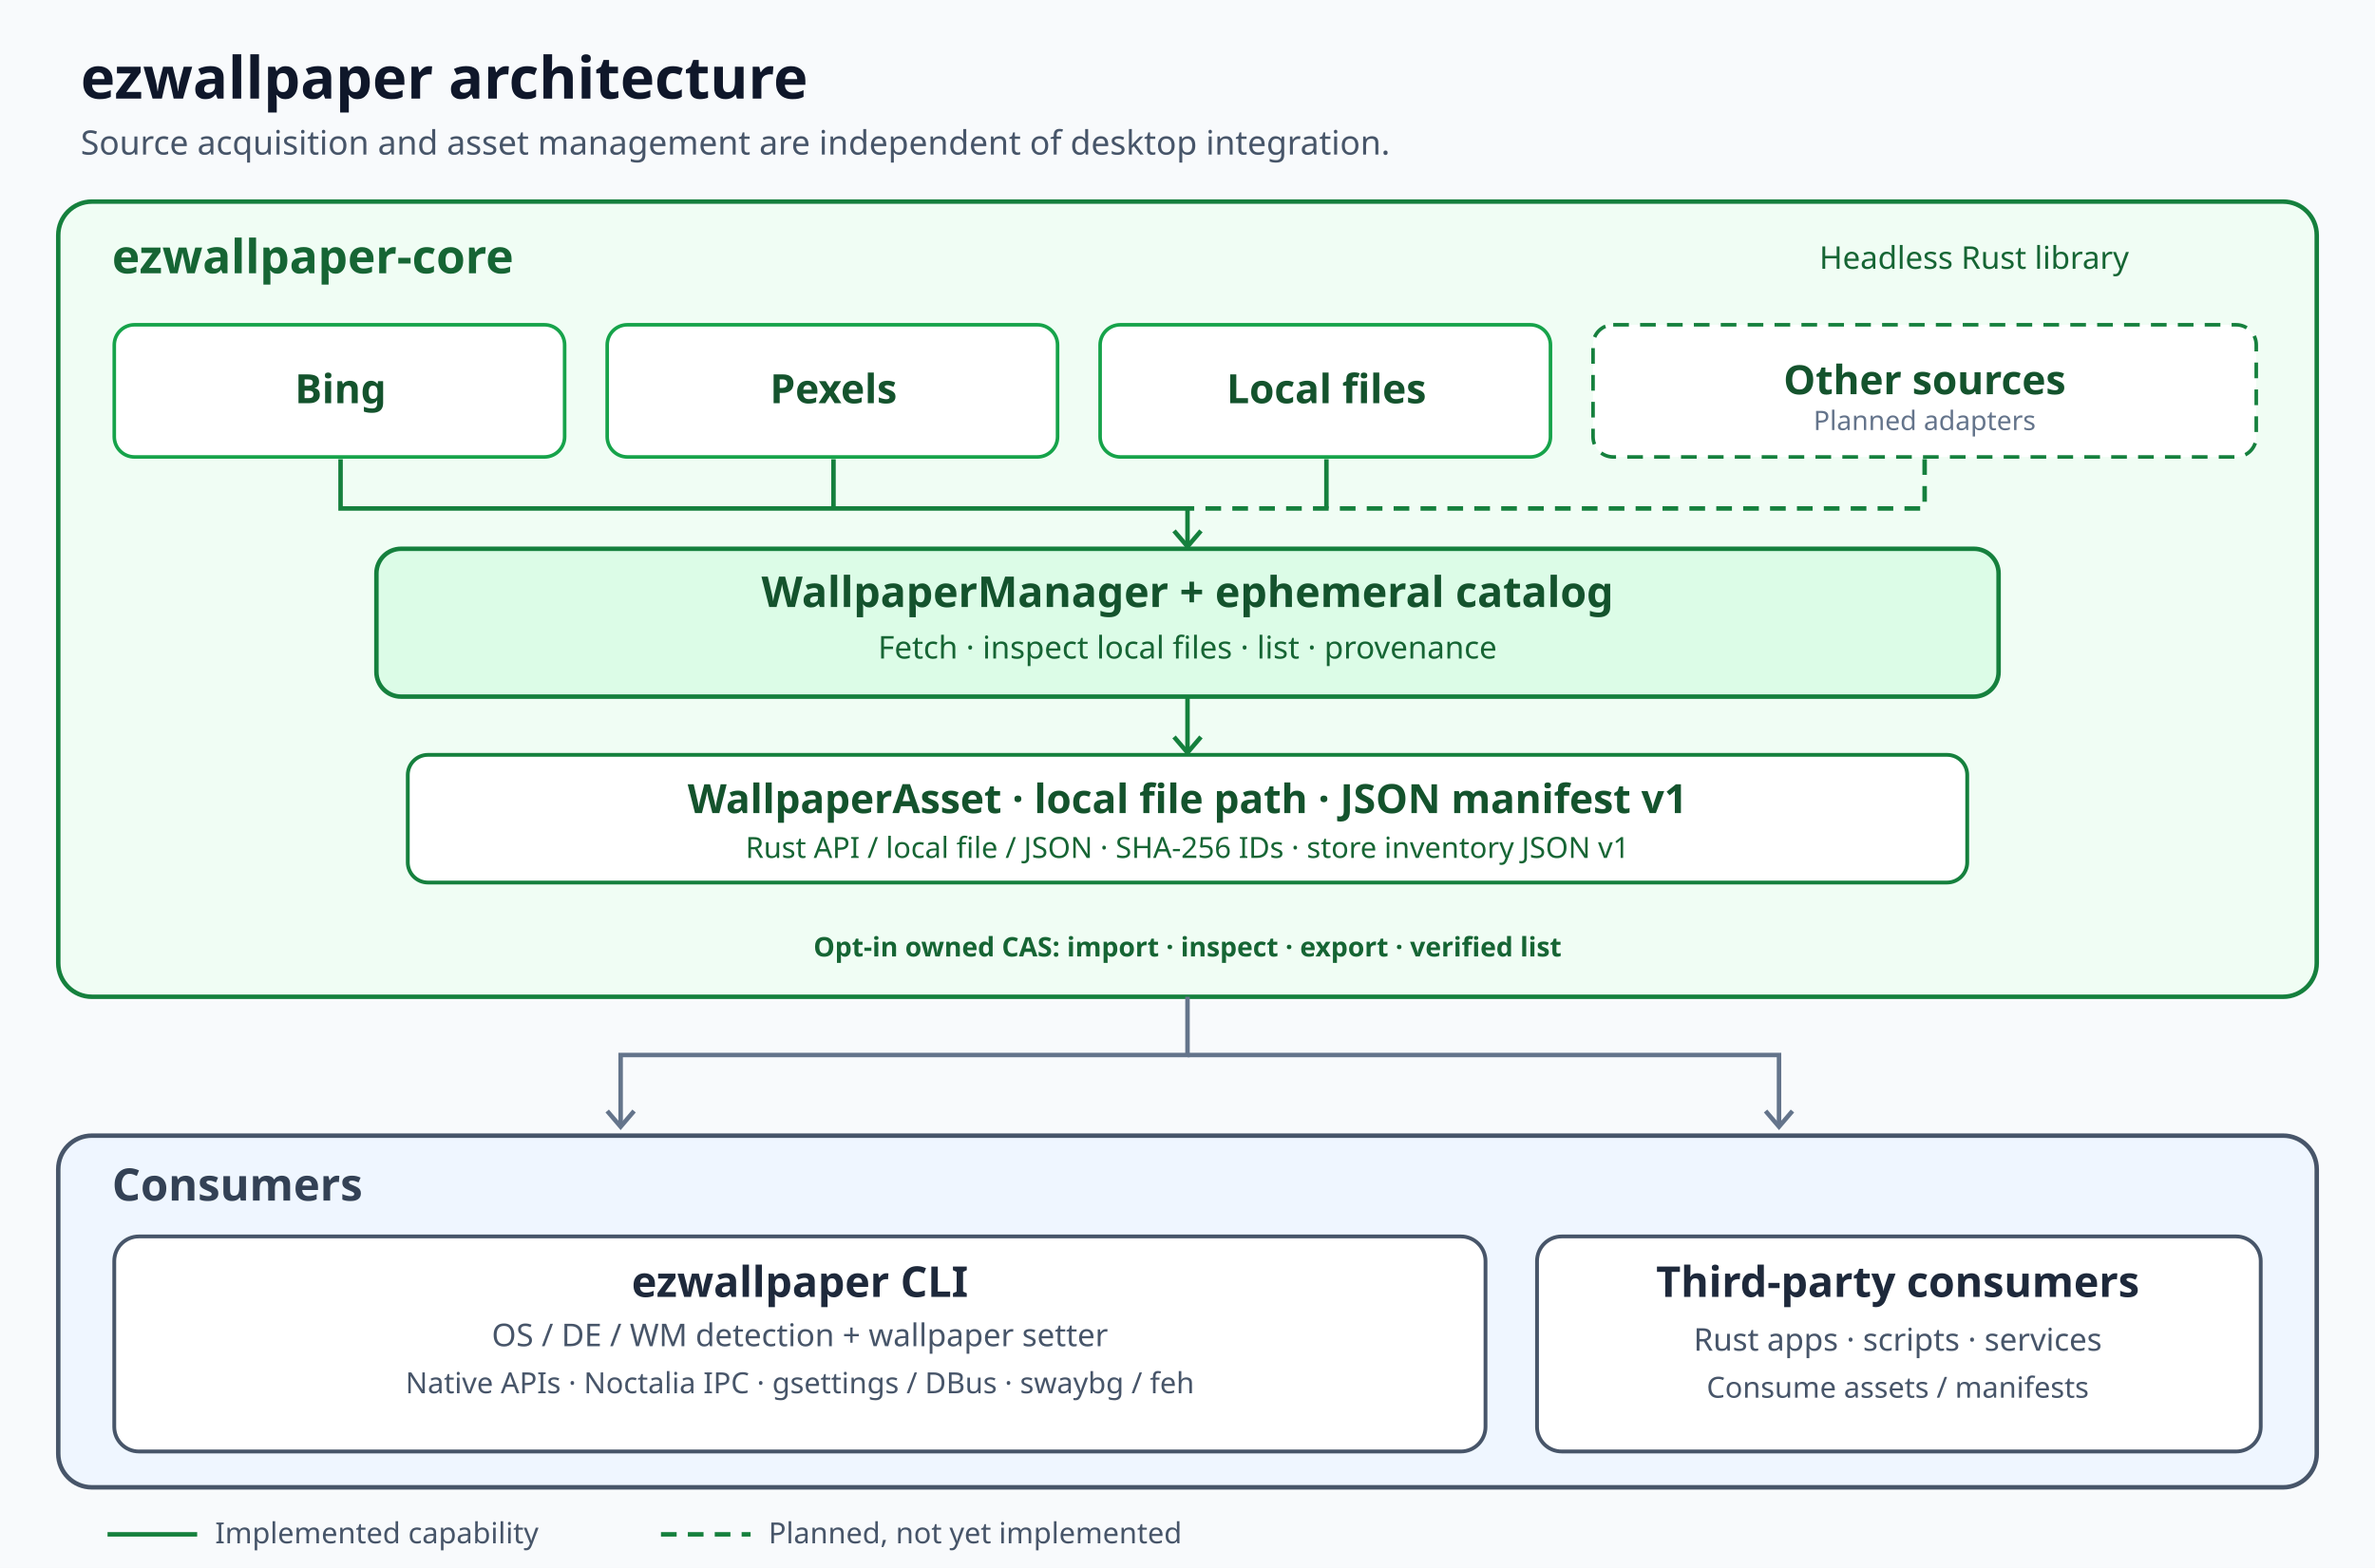
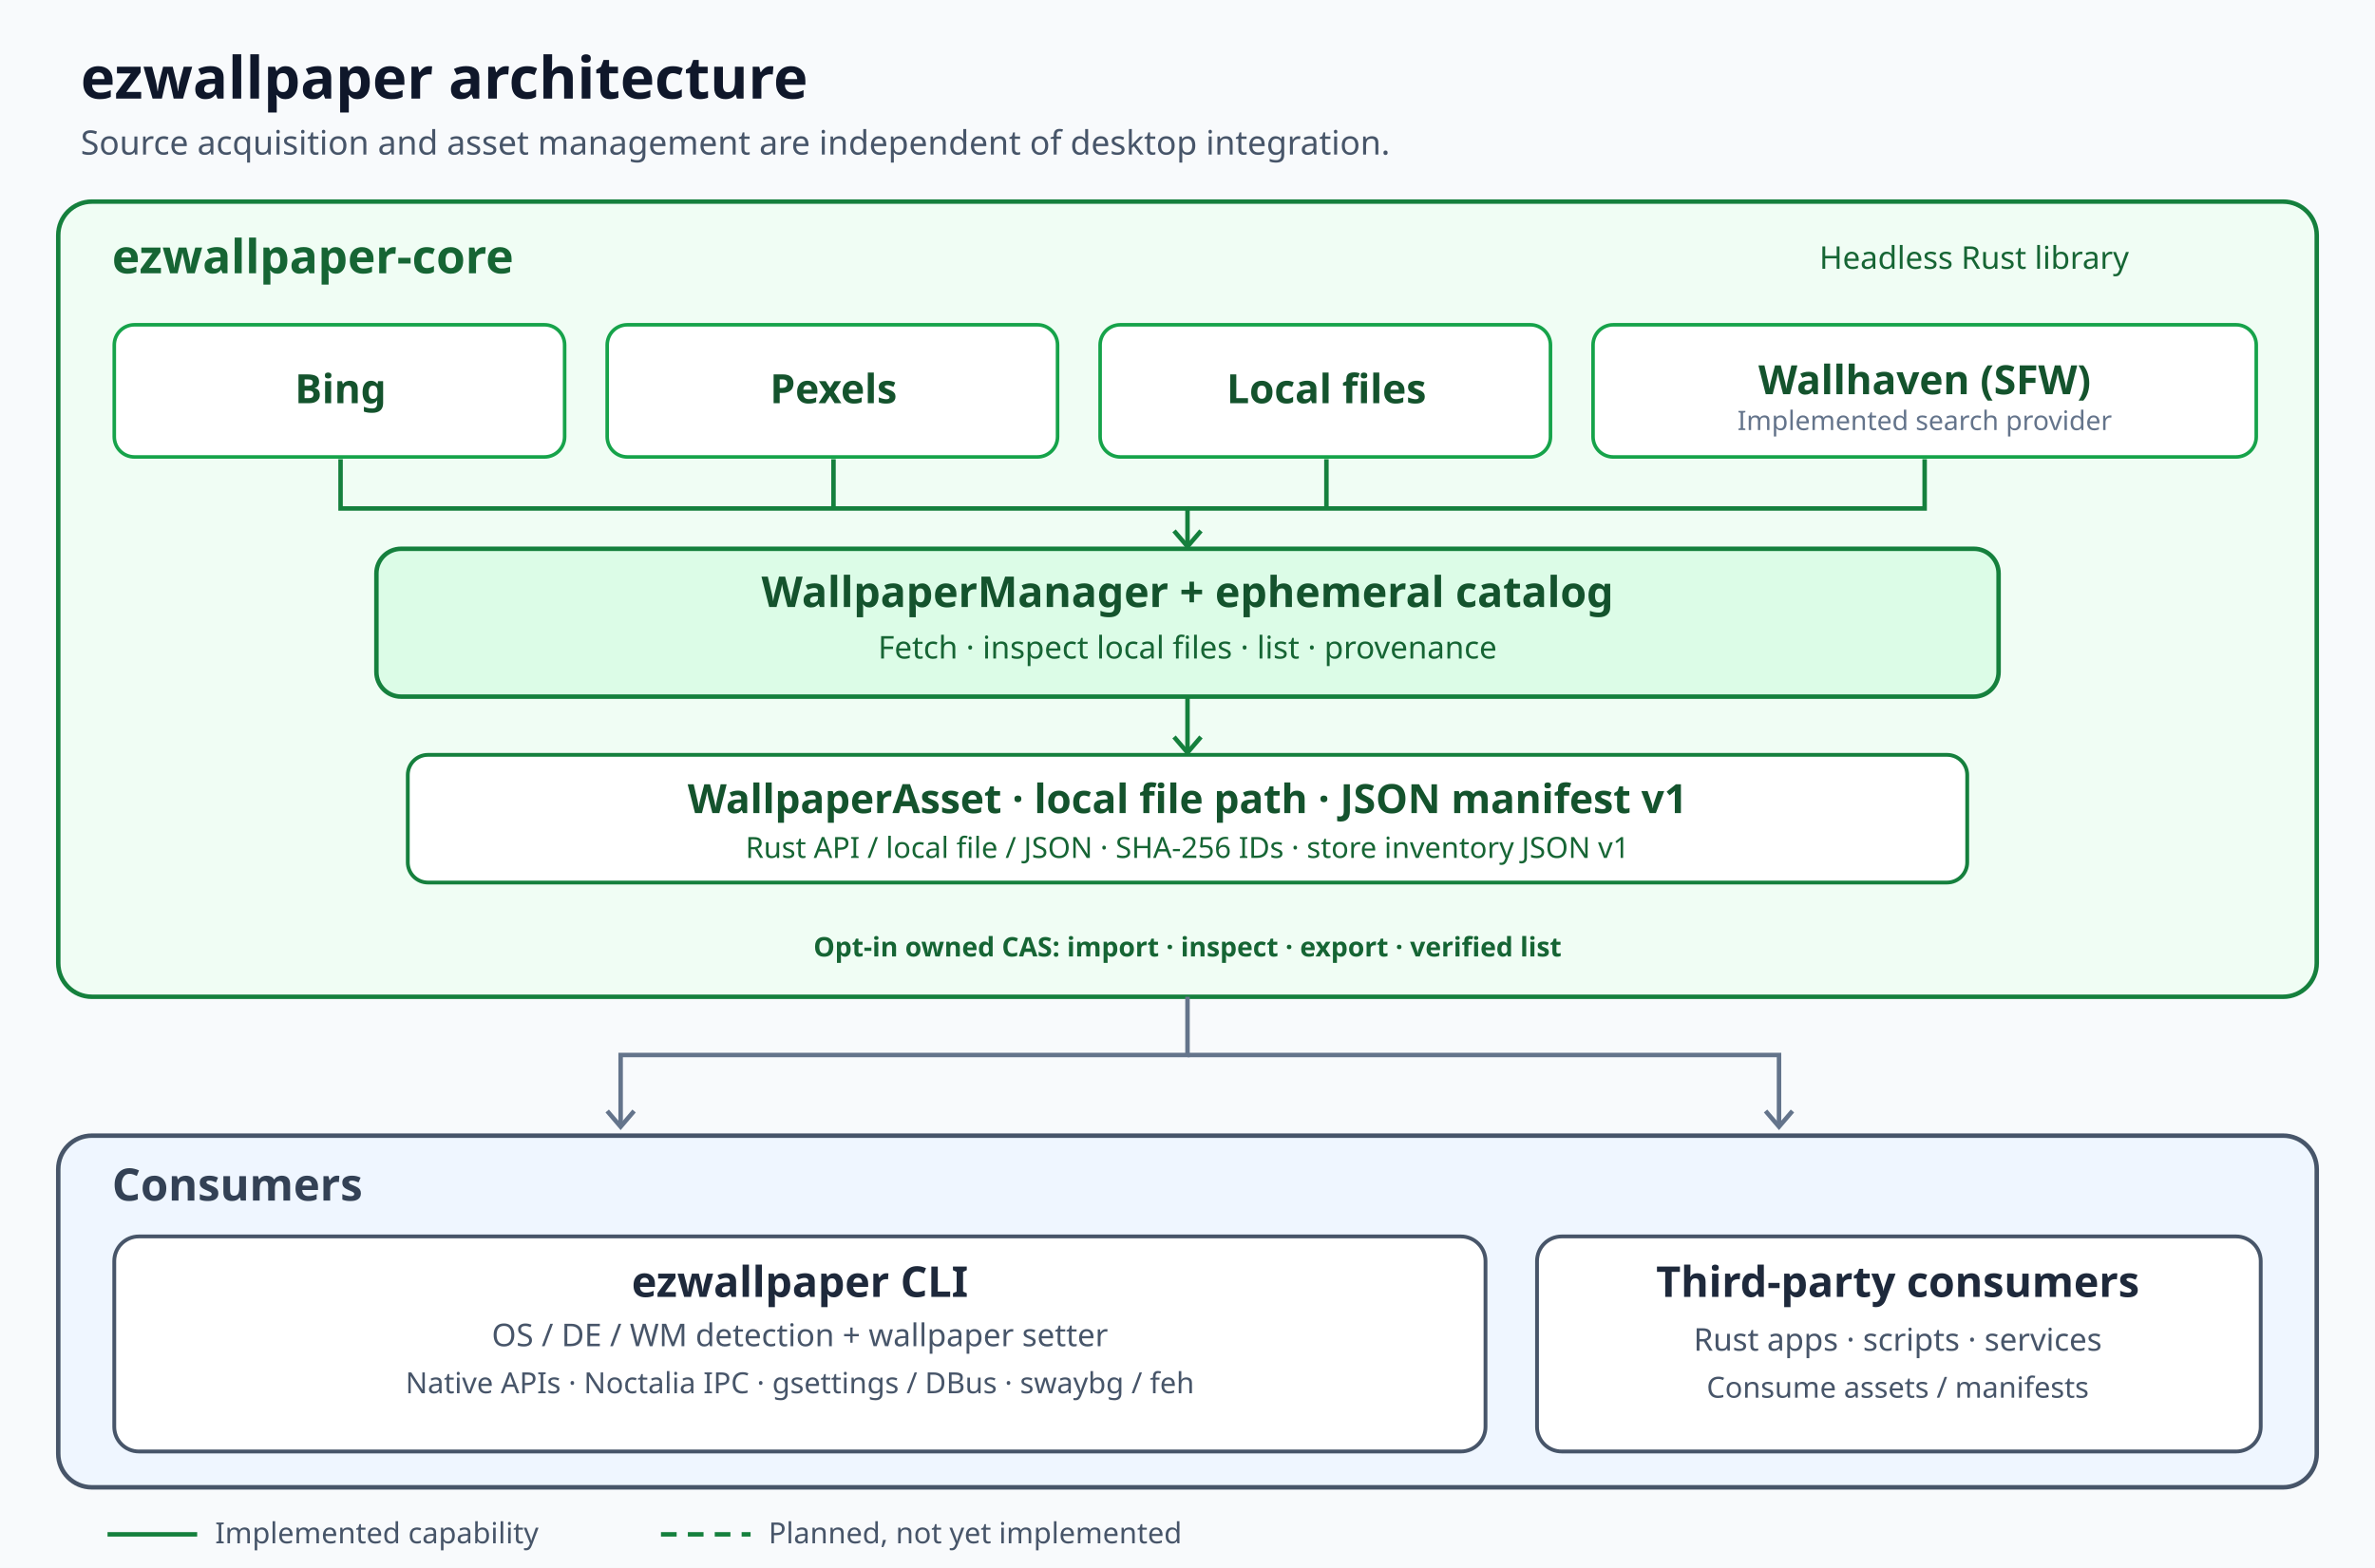
<svg xmlns="http://www.w3.org/2000/svg" width="1060" height="700" viewBox="0 0 1060 700" role="img" aria-labelledby="title desc">
  <rect width="1060" height="700" fill="#f8fafc" />
  <text x="36" y="44" fill="#0f172a" font-family="system-ui, sans-serif" font-size="26" font-weight="700">ezwallpaper architecture</text>
  <text x="36" y="69" fill="#475569" font-family="system-ui, sans-serif" font-size="15">Source acquisition and asset management are independent of desktop integration.</text>
  <rect x="26" y="90" width="1008" height="355" rx="15" fill="#f0fdf4" stroke="#15803d" stroke-width="2" />
  <text x="50" y="122" fill="#166534" font-family="system-ui, sans-serif" font-size="21" font-weight="700">ezwallpaper-core</text>
  <text x="812" y="120" fill="#166534" font-family="system-ui, sans-serif" font-size="14">Headless Rust library</text>
  <g fill="#fff" stroke="#16a34a" stroke-width="1.6">
    <rect x="51" y="145" width="201" height="59" rx="9" />
    <rect x="271" y="145" width="201" height="59" rx="9" />
    <rect x="491" y="145" width="201" height="59" rx="9" />
  </g>
-   <rect x="711" y="145" width="296" height="59" rx="9" fill="#fff" stroke="#15803d" stroke-width="1.6" stroke-dasharray="7 5" />
+   <rect x="711" y="145" width="296" height="59" rx="9" fill="#fff" stroke="#16a34a" stroke-width="1.6" />
  <g fill="#14532d" font-family="system-ui, sans-serif" font-size="18" font-weight="600" text-anchor="middle">
    <text x="152" y="180">Bing</text>
    <text x="372" y="180">Pexels</text>
    <text x="592" y="180">Local files</text>
-     <text x="859" y="176">Other sources</text>
+     <text x="859" y="176">Wallhaven (SFW)</text>
  </g>
-   <text x="859" y="192" fill="#64748b" font-family="system-ui, sans-serif" font-size="12" text-anchor="middle">Planned adapters</text>
+   <text x="859" y="192" fill="#64748b" font-family="system-ui, sans-serif" font-size="12" text-anchor="middle">Implemented search provider</text>
  <g stroke="#15803d" stroke-width="2" fill="none">
    <path d="M152 205 V227 H530 V244" />
    <path d="M372 205 V227" />
    <path d="M592 205 V227" />
-     <path d="M859 205 V227 H530" stroke-dasharray="7 5" />
+     <path d="M859 205 V227 H530" />
    <path d="M524 237 L530 244 L536 237" />
  </g>
  <rect x="168" y="245" width="724" height="66" rx="11" fill="#dcfce7" stroke="#15803d" stroke-width="2" />
  <text x="530" y="271" fill="#14532d" font-family="system-ui, sans-serif" font-size="19" font-weight="700" text-anchor="middle">WallpaperManager + ephemeral catalog</text>
  <text x="530" y="294" fill="#166534" font-family="system-ui, sans-serif" font-size="14" text-anchor="middle">Fetch · inspect local files · list · provenance</text>
  <path d="M530 311 V335" stroke="#15803d" stroke-width="2" />
  <path d="M524 329 L530 336 L536 329" fill="none" stroke="#15803d" stroke-width="2" />
  <rect x="182" y="337" width="696" height="57" rx="9" fill="#fff" stroke="#15803d" stroke-width="1.7" />
  <text x="530" y="363" fill="#14532d" font-family="system-ui, sans-serif" font-size="18" font-weight="700" text-anchor="middle">WallpaperAsset · local file path · JSON manifest v1</text>
  <text x="530" y="383" fill="#166534" font-family="system-ui, sans-serif" font-size="13" text-anchor="middle">Rust API / local file / JSON · SHA-256 IDs · store inventory JSON v1</text>
  <text x="530" y="427" fill="#166534" font-family="system-ui, sans-serif" font-size="12" font-weight="600" text-anchor="middle">Opt-in owned CAS: import · inspect · export · verified list</text>
  <g stroke="#64748b" stroke-width="2" fill="none">
    <path d="M530 445 V471 H277 V502" />
    <path d="M530 471 H794 V502" />
    <path d="M271 496 L277 503 L283 496" />
    <path d="M788 496 L794 503 L800 496" />
  </g>
  <rect x="26" y="507" width="1008" height="157" rx="15" fill="#eff6ff" stroke="#475569" stroke-width="2" />
  <text x="50" y="536" fill="#334155" font-family="system-ui, sans-serif" font-size="20" font-weight="700">Consumers</text>
  <rect x="51" y="552" width="612" height="96" rx="11" fill="#fff" stroke="#475569" stroke-width="1.7" />
  <text x="357" y="579" fill="#1e293b" font-family="system-ui, sans-serif" font-size="19" font-weight="700" text-anchor="middle">ezwallpaper CLI</text>
  <text x="357" y="601" fill="#475569" font-family="system-ui, sans-serif" font-size="14" text-anchor="middle">OS / DE / WM detection + wallpaper setter</text>
  <text x="357" y="622" fill="#475569" font-family="system-ui, sans-serif" font-size="13" text-anchor="middle">Native APIs · Noctalia IPC · gsettings / DBus · swaybg / feh</text>
  <rect x="686" y="552" width="323" height="96" rx="11" fill="#fff" stroke="#475569" stroke-width="1.7" />
  <text x="847" y="579" fill="#1e293b" font-family="system-ui, sans-serif" font-size="19" font-weight="700" text-anchor="middle">Third-party consumers</text>
  <text x="847" y="603" fill="#475569" font-family="system-ui, sans-serif" font-size="14" text-anchor="middle">Rust apps · scripts · services</text>
  <text x="847" y="624" fill="#475569" font-family="system-ui, sans-serif" font-size="13" text-anchor="middle">Consume assets / manifests</text>
  <path d="M48 685 H88" stroke="#15803d" stroke-width="2" />
  <text x="96" y="689" fill="#475569" font-family="system-ui, sans-serif" font-size="13">Implemented capability</text>
  <path d="M295 685 H335" stroke="#15803d" stroke-width="2" stroke-dasharray="7 5" />
  <text x="343" y="689" fill="#475569" font-family="system-ui, sans-serif" font-size="13">Planned, not yet implemented</text>
</svg>
